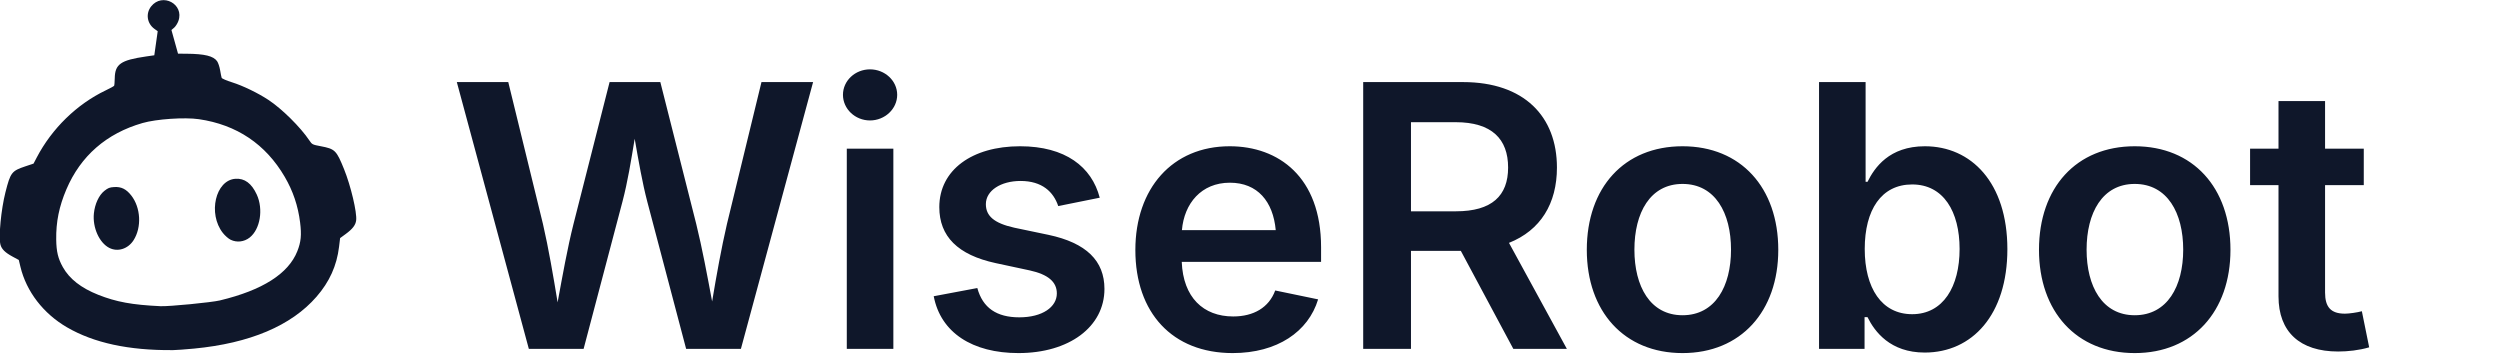
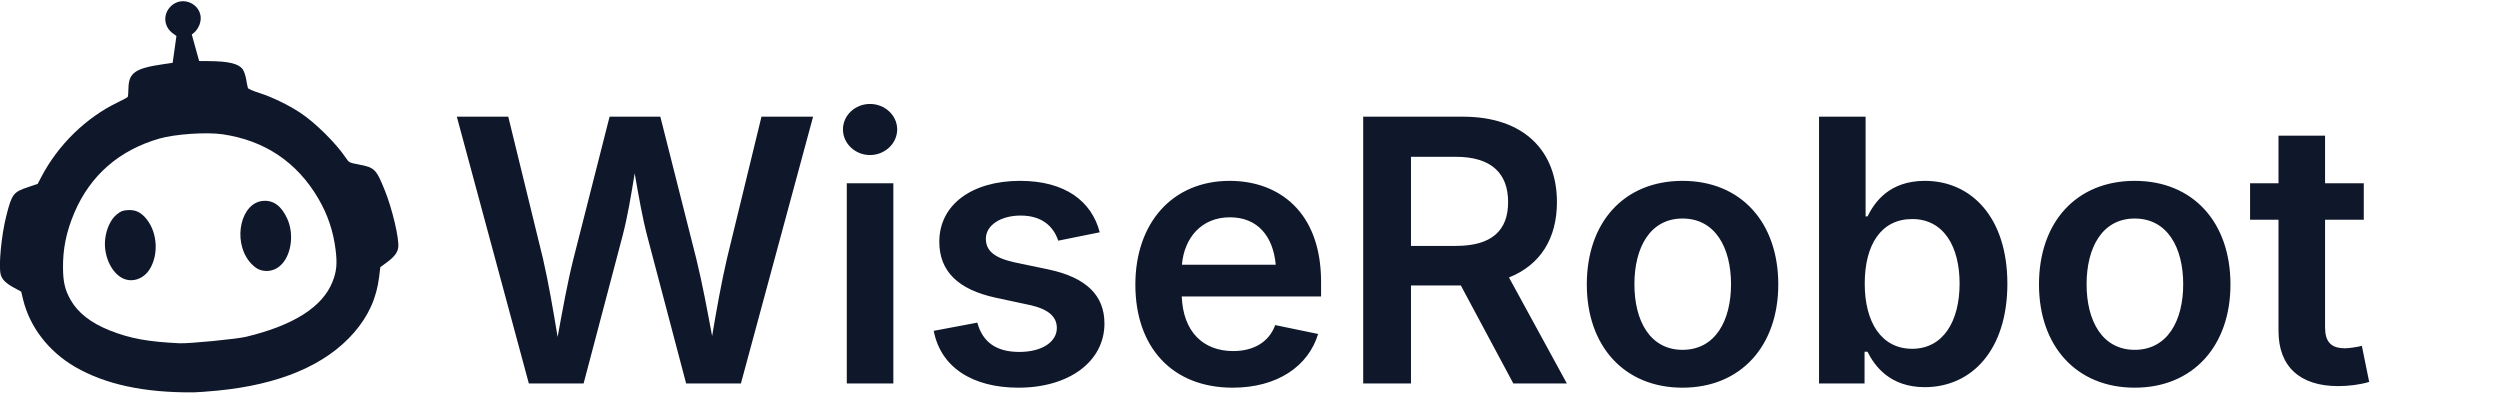
- <svg xmlns="http://www.w3.org/2000/svg" width="224.0" height="32.4" viewBox="0 0 224.0 32.4" version="1.1">
-   <g transform="translate(-159.3422,-68.2)">
-     <g transform="translate(159.2 83.89) scale(0.85) translate(-159.2 -86.89)">
+ <svg xmlns="http://www.w3.org/2000/svg" width="224.0" height="35.3" viewBox="0 0 224.0 35.3" version="1.1">
+   <g transform="translate(-159.3422,-65.1)">
+     <g transform="translate(159.2 82.73) scale(0.95) translate(-159.2 -86.89)">
      <path style="fill:#0f172a;stroke-width:0.1" d="m 177.549,105.337 c -4.613,0.036 -8.28,-0.756 -11.114,-2.4 -2.496,-1.448 -4.287,-3.772 -4.912,-6.374 l -0.175,-0.728 -0.652,-0.352 c -0.791,-0.427 -1.159,-0.792 -1.283,-1.27 -0.209,-0.807 0.068,-3.698 0.528,-5.511 0.531,-2.093 0.654,-2.253 2.106,-2.739 l 0.857,-0.287 0.329,-0.63 c 1.601,-3.067 4.243,-5.64 7.281,-7.09 0.455,-0.217 0.851,-0.434 0.882,-0.482 0.03,-0.048 0.06,-0.404 0.067,-0.789 0.023,-1.492 0.626,-1.913 3.293,-2.3 l 0.877,-0.127 0.179,-1.267 0.179,-1.267 -0.345,-0.25 c -0.784,-0.567 -0.938,-1.616 -0.349,-2.365 1.177,-1.495 3.519,-0.24 2.873,1.539 -0.093,0.256 -0.296,0.574 -0.45,0.705 l -0.281,0.239 0.347,1.248 0.347,1.248 0.904,0.007 c 1.907,0.015 2.828,0.241 3.214,0.787 0.117,0.166 0.259,0.59 0.32,0.953 0.06,0.36 0.133,0.72 0.163,0.801 0.029,0.081 0.525,0.294 1.1,0.474 1.123,0.351 2.714,1.119 3.817,1.845 1.428,0.938 3.387,2.877 4.329,4.283 0.284,0.424 0.314,0.439 1.19,0.605 1.516,0.288 1.658,0.427 2.468,2.43 0.707,1.747 1.372,4.558 1.273,5.383 -0.059,0.497 -0.372,0.906 -1.097,1.438 l -0.595,0.436 -0.113,0.929 c -0.241,1.982 -1.008,3.68 -2.372,5.248 -2.662,3.061 -7.031,4.909 -12.935,5.472 -0.905,0.086 -1.917,0.159 -2.248,0.162 z m 5.014,-5.242 c 4.468,-1.071 7.207,-2.814 8.145,-5.181 0.388,-0.98 0.459,-1.707 0.294,-3.032 -0.217,-1.747 -0.743,-3.307 -1.62,-4.809 -2.012,-3.447 -5.065,-5.497 -9.05,-6.078 -1.503,-0.219 -4.483,-0.016 -5.943,0.405 -3.8,1.095 -6.521,3.466 -8.023,6.99 -0.77,1.806 -1.101,3.44 -1.073,5.294 0.019,1.282 0.196,2.011 0.704,2.914 0.696,1.236 1.923,2.194 3.725,2.908 1.905,0.755 3.574,1.06 6.558,1.201 0.887,0.042 5.385,-0.395 6.283,-0.61 z m -11.671,-5.53 c -1.063,-0.543 -1.78,-2.146 -1.628,-3.637 0.102,-0.997 0.533,-1.924 1.104,-2.376 0.391,-0.309 0.55,-0.372 1.027,-0.403 0.749,-0.049 1.274,0.208 1.804,0.882 1.01,1.285 1.119,3.357 0.249,4.721 -0.586,0.919 -1.672,1.264 -2.555,0.812 z m 12.792,-0.859 c -0.235,-0.113 -0.592,-0.425 -0.825,-0.72 -1.597,-2.034 -0.777,-5.566 1.326,-5.709 0.966,-0.066 1.704,0.48 2.248,1.662 0.713,1.551 0.364,3.66 -0.752,4.536 -0.581,0.455 -1.346,0.544 -1.997,0.232 z" id="path245" />
    </g>
    <text xml:space="preserve" style="font-style:normal;font-variant:normal;font-weight:600;font-stretch:normal;font-size:32.861px;font-family:Montserrat, -apple-system, sans-serif;word-spacing:-3.948px;fill:#0f172a;stroke-width:2.738" x="199.476" y="99.46" id="text344">
      <tspan x="199.476" y="99.46">WiseRobot</tspan>
    </text>
  </g>
</svg>
